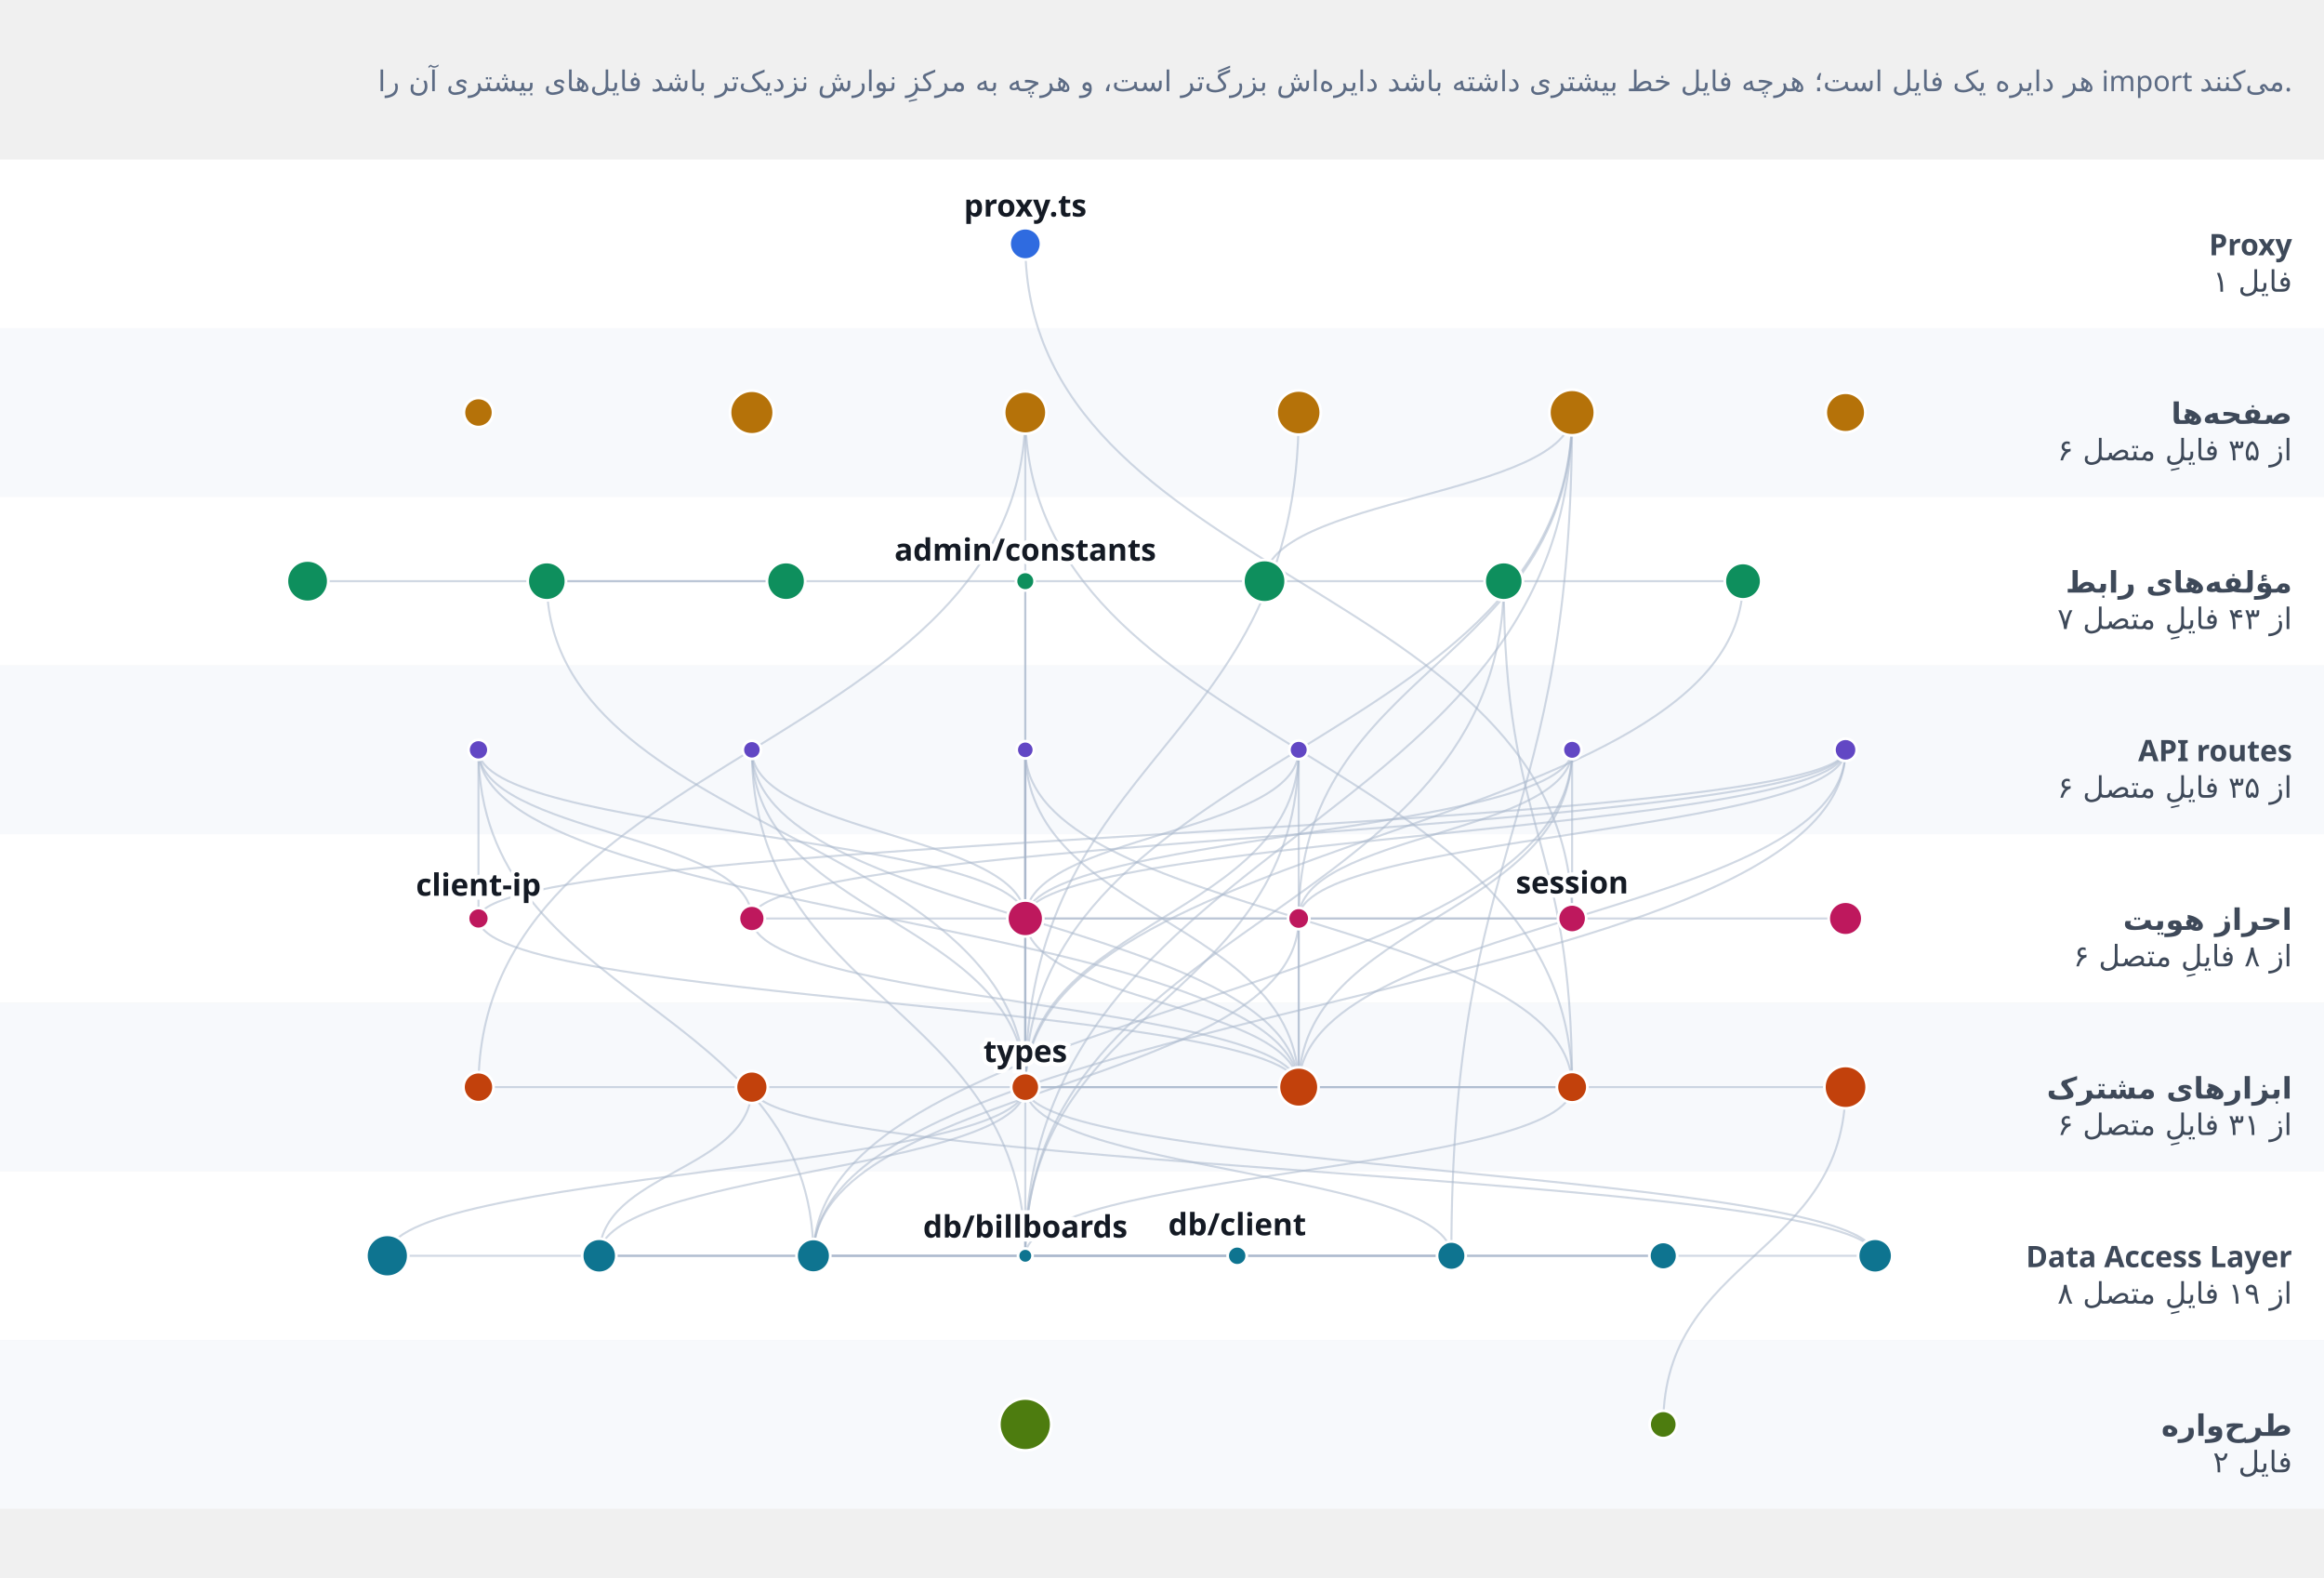
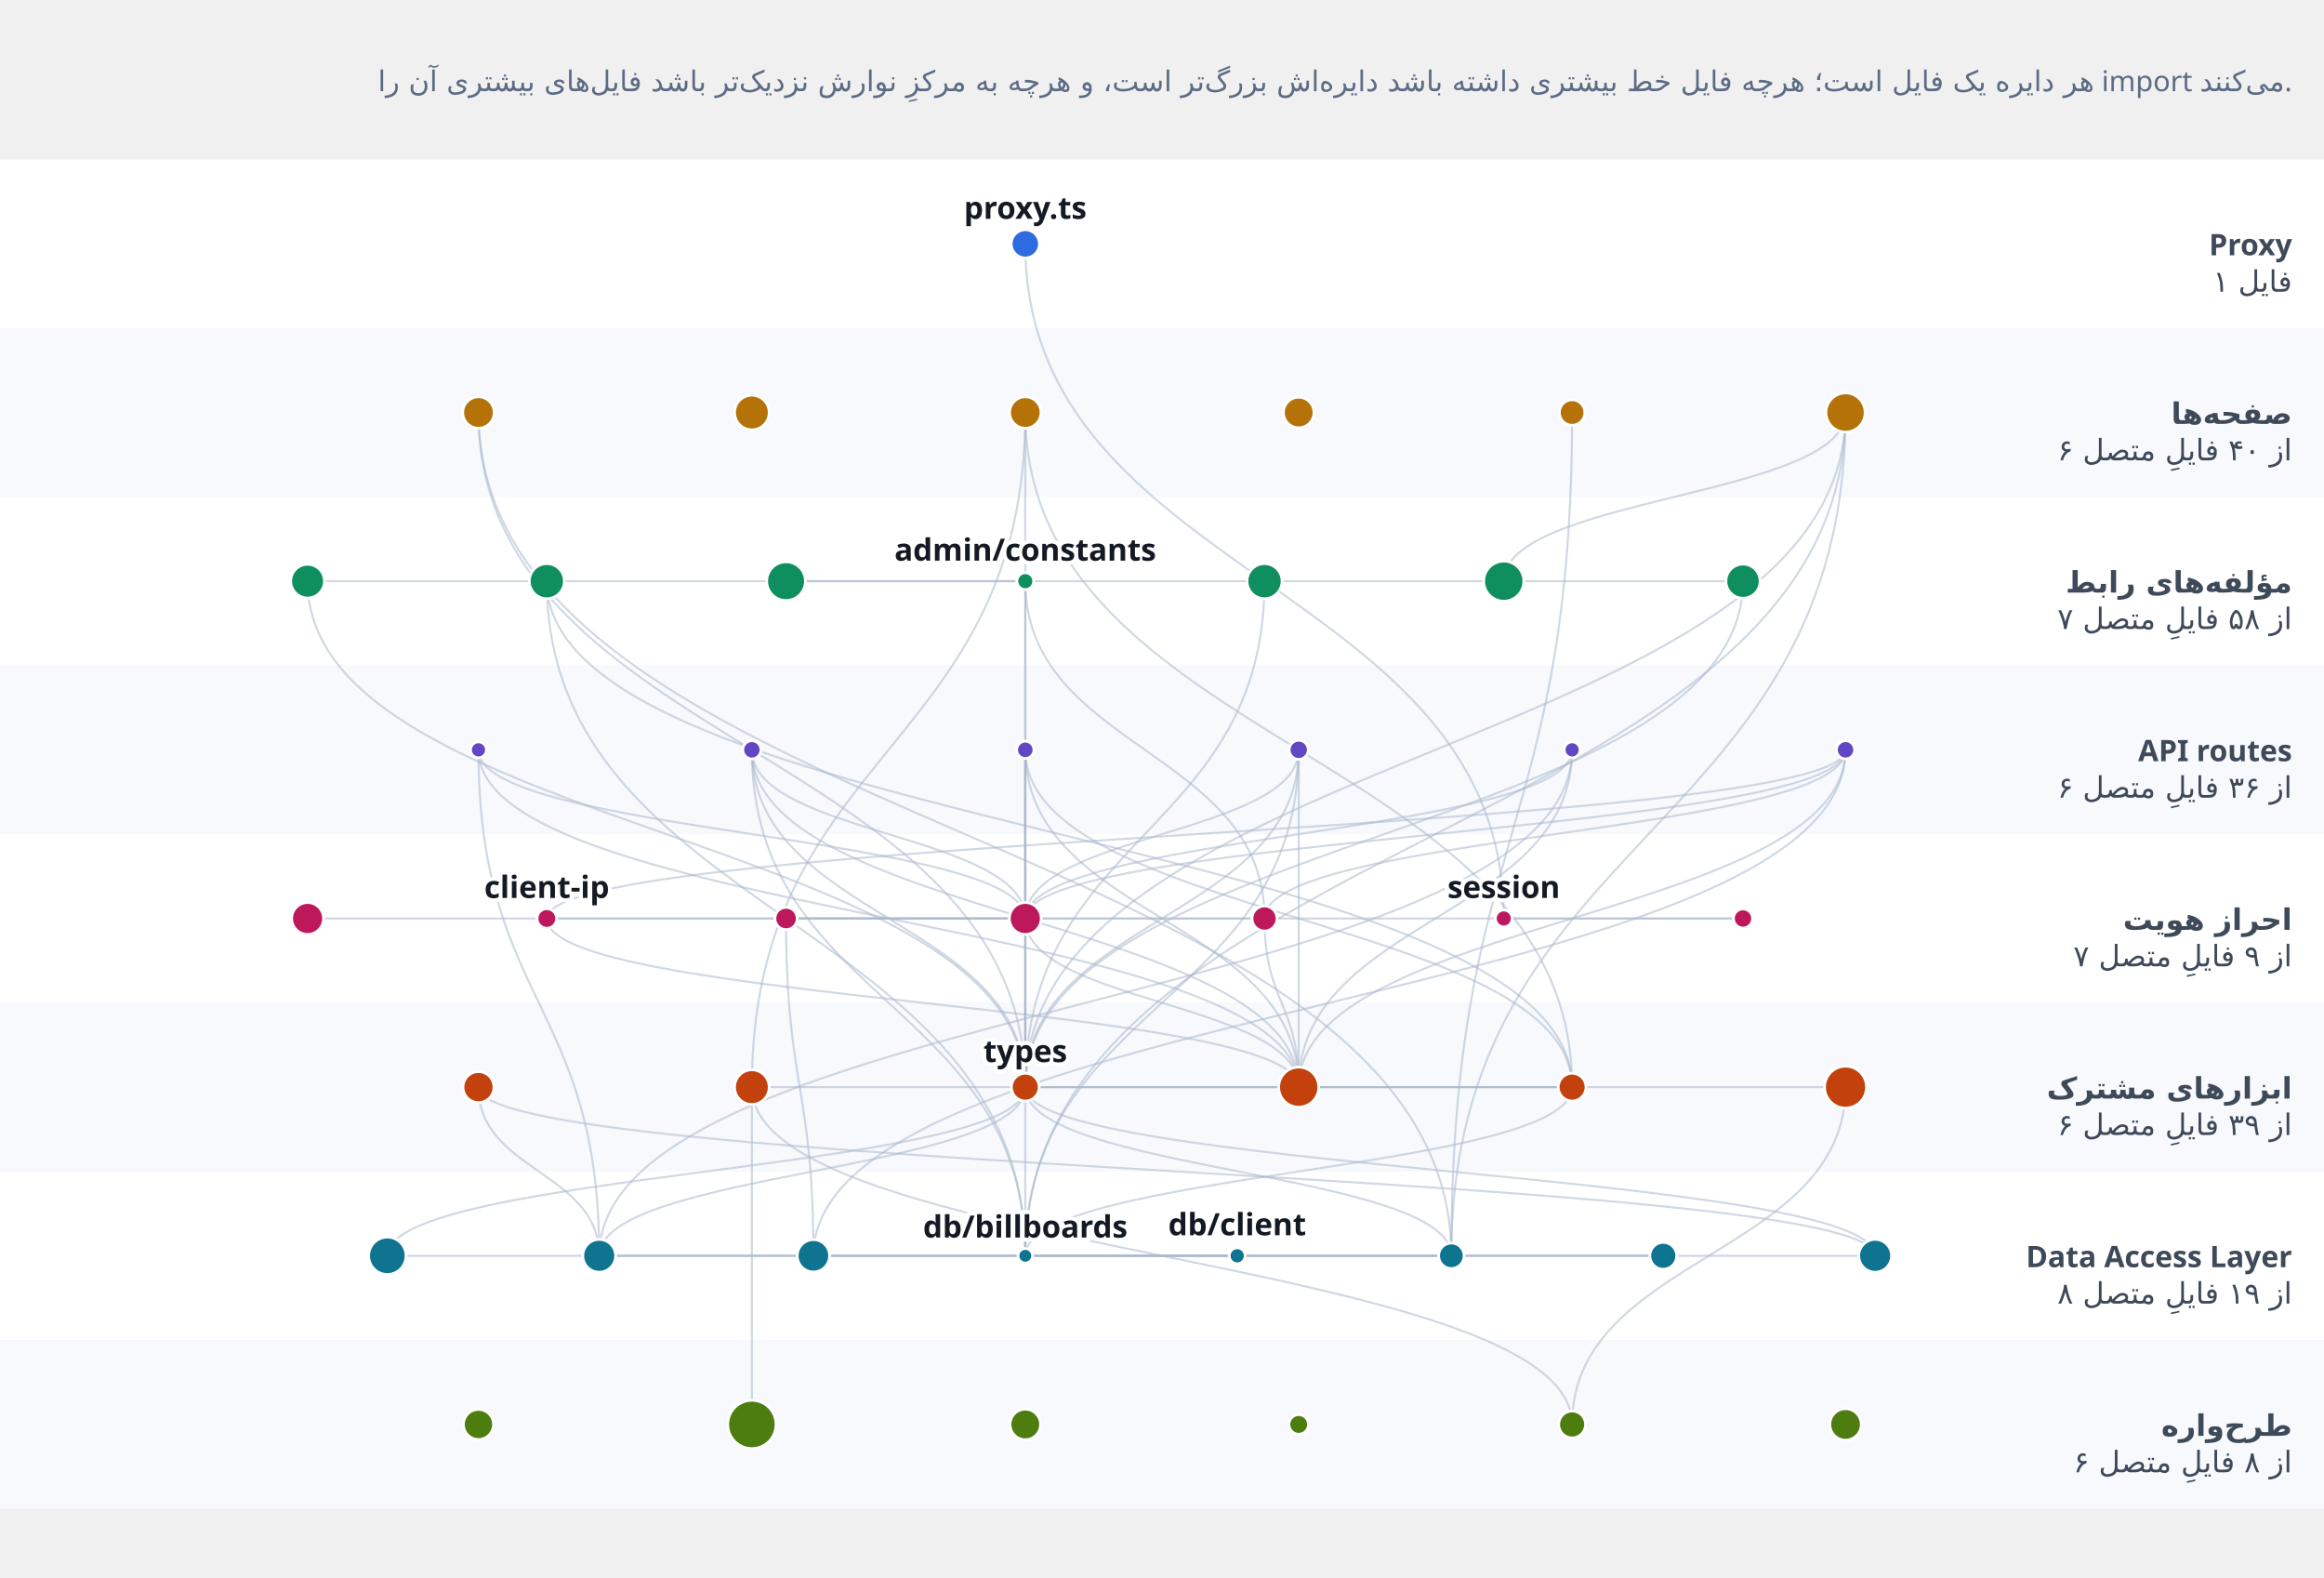
<svg xmlns="http://www.w3.org/2000/svg" viewBox="0 0 1020 692" font-family="Vazirmatn, sans-serif">
  <style>text{font-size:13px;fill:#3E4959}.hub{font-size:13.5px;font-weight:700;fill:#141A24}.key{font-size:12.5px;fill:#5C6B84}</style>
  <text class="key" x="1006" y="40" text-anchor="end">هر دایره یک فایل است؛ هرچه فایل خط بیشتری داشته باشد دایره‌اش بزرگ‌تر است، و هرچه به مرکزِ نوارش نزدیک‌تر باشد فایل‌های بیشتری آن را import می‌کنند.</text>
  <rect x="0" y="70" width="1020" height="74" fill="#FFFFFF" />
  <text x="1006" y="112" text-anchor="end" font-weight="700" fill="#2F6BE0">Proxy</text>
  <text x="1006" y="128" text-anchor="end" font-size="11" fill="#8B97A8">۱ فایل</text>
  <rect x="0" y="144" width="1020" height="74" fill="#F7F9FC" />
  <text x="1006" y="186" text-anchor="end" font-weight="700" fill="#B57209">صفحه‌ها</text>
-   <text x="1006" y="202" text-anchor="end" font-size="11" fill="#8B97A8">۶ از ۳۵ فایلِ متصل</text>
+   <text x="1006" y="202" text-anchor="end" font-size="11" fill="#8B97A8">۶ از ۴۰ فایلِ متصل</text>
  <rect x="0" y="218" width="1020" height="74" fill="#FFFFFF" />
  <text x="1006" y="260" text-anchor="end" font-weight="700" fill="#0E8F5D">مؤلفه‌های رابط</text>
-   <text x="1006" y="276" text-anchor="end" font-size="11" fill="#8B97A8">۷ از ۴۳ فایلِ متصل</text>
+   <text x="1006" y="276" text-anchor="end" font-size="11" fill="#8B97A8">۷ از ۵۸ فایلِ متصل</text>
  <rect x="0" y="292" width="1020" height="74" fill="#F7F9FC" />
  <text x="1006" y="334" text-anchor="end" font-weight="700" fill="#6247C4">API routes</text>
-   <text x="1006" y="350" text-anchor="end" font-size="11" fill="#8B97A8">۶ از ۳۵ فایلِ متصل</text>
+   <text x="1006" y="350" text-anchor="end" font-size="11" fill="#8B97A8">۶ از ۳۶ فایلِ متصل</text>
  <rect x="0" y="366" width="1020" height="74" fill="#FFFFFF" />
  <text x="1006" y="408" text-anchor="end" font-weight="700" fill="#BE185D">احراز هویت</text>
-   <text x="1006" y="424" text-anchor="end" font-size="11" fill="#8B97A8">۶ از ۸ فایلِ متصل</text>
+   <text x="1006" y="424" text-anchor="end" font-size="11" fill="#8B97A8">۷ از ۹ فایلِ متصل</text>
  <rect x="0" y="440" width="1020" height="74" fill="#F7F9FC" />
  <text x="1006" y="482" text-anchor="end" font-weight="700" fill="#C2410C">ابزارهای مشترک</text>
-   <text x="1006" y="498" text-anchor="end" font-size="11" fill="#8B97A8">۶ از ۳۱ فایلِ متصل</text>
+   <text x="1006" y="498" text-anchor="end" font-size="11" fill="#8B97A8">۶ از ۳۹ فایلِ متصل</text>
  <rect x="0" y="514" width="1020" height="74" fill="#FFFFFF" />
  <text x="1006" y="556" text-anchor="end" font-weight="700" fill="#0E7490">Data Access Layer</text>
  <text x="1006" y="572" text-anchor="end" font-size="11" fill="#8B97A8">۸ از ۱۹ فایلِ متصل</text>
  <rect x="0" y="588" width="1020" height="74" fill="#F7F9FC" />
  <text x="1006" y="630" text-anchor="end" font-weight="700" fill="#4D7C0F">طرح‌واره</text>
-   <text x="1006" y="646" text-anchor="end" font-size="11" fill="#8B97A8">۲ فایل</text>
-   <path d="M450,107 C450,255 690,255 690,403" fill="none" stroke="#AAB8CC" stroke-width="0.9" opacity="0.55" />
-   <path d="M570,181 C570,329 450,329 450,477" fill="none" stroke="#AAB8CC" stroke-width="0.9" opacity="0.55" />
+   <text x="1006" y="646" text-anchor="end" font-size="11" fill="#8B97A8">۶ از ۸ فایلِ متصل</text>
+   <path d="M450,107 C450,255 660,255 660,403" fill="none" stroke="#AAB8CC" stroke-width="0.9" opacity="0.55" />
+   <path d="M690,625 C690,551 810,551 810,477" fill="none" stroke="#AAB8CC" stroke-width="0.9" opacity="0.55" />
+   <path d="M690,625 C690,551 330,551 330,477" fill="none" stroke="#AAB8CC" stroke-width="0.9" opacity="0.55" />
+   <path d="M330,625 C330,551 330,551 330,477" fill="none" stroke="#AAB8CC" stroke-width="0.9" opacity="0.55" />
+   <path d="M240,255 C240,403 450,403 450,551" fill="none" stroke="#AAB8CC" stroke-width="0.9" opacity="0.55" />
+   <path d="M240,255 C240,366 690,366 690,477" fill="none" stroke="#AAB8CC" stroke-width="0.9" opacity="0.55" />
+   <path d="M555,255 C555,366 450,366 450,477" fill="none" stroke="#AAB8CC" stroke-width="0.9" opacity="0.55" />
+   <path d="M345,255 C345,255 450,255 450,255" fill="none" stroke="#AAB8CC" stroke-width="0.9" opacity="0.55" />
+   <path d="M765,255 C765,255 450,255 450,255" fill="none" stroke="#AAB8CC" stroke-width="0.9" opacity="0.55" />
+   <path d="M765,255 C765,366 450,366 450,477" fill="none" stroke="#AAB8CC" stroke-width="0.9" opacity="0.55" />
+   <path d="M450,255 C450,329 555,329 555,403" fill="none" stroke="#AAB8CC" stroke-width="0.9" opacity="0.55" />
+   <path d="M450,255 C450,366 450,366 450,477" fill="none" stroke="#AAB8CC" stroke-width="0.9" opacity="0.55" />
+   <path d="M135,255 C135,255 450,255 450,255" fill="none" stroke="#AAB8CC" stroke-width="0.9" opacity="0.55" />
+   <path d="M135,255 C135,366 450,366 450,477" fill="none" stroke="#AAB8CC" stroke-width="0.9" opacity="0.55" />
+   <path d="M690,181 C690,366 637,366 637,551" fill="none" stroke="#AAB8CC" stroke-width="0.9" opacity="0.55" />
+   <path d="M210,181 C210,366 637,366 637,551" fill="none" stroke="#AAB8CC" stroke-width="0.9" opacity="0.55" />
+   <path d="M210,181 C210,329 450,329 450,477" fill="none" stroke="#AAB8CC" stroke-width="0.9" opacity="0.55" />
+   <path d="M810,181 C810,218 660,218 660,255" fill="none" stroke="#AAB8CC" stroke-width="0.9" opacity="0.55" />
+   <path d="M810,181 C810,366 450,366 450,551" fill="none" stroke="#AAB8CC" stroke-width="0.9" opacity="0.55" />
+   <path d="M810,181 C810,366 637,366 637,551" fill="none" stroke="#AAB8CC" stroke-width="0.9" opacity="0.55" />
+   <path d="M810,181 C810,329 450,329 450,477" fill="none" stroke="#AAB8CC" stroke-width="0.9" opacity="0.55" />
  <path d="M450,181 C450,329 690,329 690,477" fill="none" stroke="#AAB8CC" stroke-width="0.9" opacity="0.55" />
-   <path d="M450,181 C450,329 210,329 210,477" fill="none" stroke="#AAB8CC" stroke-width="0.9" opacity="0.55" />
+   <path d="M450,181 C450,329 330,329 330,477" fill="none" stroke="#AAB8CC" stroke-width="0.9" opacity="0.55" />
  <path d="M450,181 C450,329 450,329 450,477" fill="none" stroke="#AAB8CC" stroke-width="0.9" opacity="0.55" />
-   <path d="M450,329 C450,440 450,440 450,551" fill="none" stroke="#AAB8CC" stroke-width="0.9" opacity="0.55" />
-   <path d="M450,329 C450,403 690,403 690,477" fill="none" stroke="#AAB8CC" stroke-width="0.9" opacity="0.55" />
-   <path d="M450,329 C450,403 570,403 570,477" fill="none" stroke="#AAB8CC" stroke-width="0.9" opacity="0.55" />
-   <path d="M450,329 C450,366 450,366 450,403" fill="none" stroke="#AAB8CC" stroke-width="0.9" opacity="0.55" />
-   <path d="M450,329 C450,403 450,403 450,477" fill="none" stroke="#AAB8CC" stroke-width="0.9" opacity="0.55" />
-   <path d="M210,329 C210,366 330,366 330,403" fill="none" stroke="#AAB8CC" stroke-width="0.9" opacity="0.55" />
-   <path d="M210,329 C210,366 210,366 210,403" fill="none" stroke="#AAB8CC" stroke-width="0.9" opacity="0.55" />
-   <path d="M210,329 C210,440 357,440 357,551" fill="none" stroke="#AAB8CC" stroke-width="0.9" opacity="0.55" />
-   <path d="M210,329 C210,403 570,403 570,477" fill="none" stroke="#AAB8CC" stroke-width="0.9" opacity="0.55" />
-   <path d="M210,329 C210,366 450,366 450,403" fill="none" stroke="#AAB8CC" stroke-width="0.9" opacity="0.55" />
-   <path d="M690,329 C690,366 570,366 570,403" fill="none" stroke="#AAB8CC" stroke-width="0.9" opacity="0.55" />
-   <path d="M690,329 C690,366 690,366 690,403" fill="none" stroke="#AAB8CC" stroke-width="0.9" opacity="0.55" />
-   <path d="M690,329 C690,440 357,440 357,551" fill="none" stroke="#AAB8CC" stroke-width="0.9" opacity="0.55" />
-   <path d="M690,329 C690,403 570,403 570,477" fill="none" stroke="#AAB8CC" stroke-width="0.9" opacity="0.55" />
-   <path d="M690,329 C690,366 450,366 450,403" fill="none" stroke="#AAB8CC" stroke-width="0.9" opacity="0.55" />
-   <path d="M810,329 C810,366 330,366 330,403" fill="none" stroke="#AAB8CC" stroke-width="0.9" opacity="0.55" />
-   <path d="M810,329 C810,366 570,366 570,403" fill="none" stroke="#AAB8CC" stroke-width="0.9" opacity="0.55" />
-   <path d="M810,329 C810,366 210,366 210,403" fill="none" stroke="#AAB8CC" stroke-width="0.9" opacity="0.55" />
-   <path d="M810,329 C810,440 357,440 357,551" fill="none" stroke="#AAB8CC" stroke-width="0.9" opacity="0.55" />
-   <path d="M810,329 C810,403 570,403 570,477" fill="none" stroke="#AAB8CC" stroke-width="0.9" opacity="0.55" />
-   <path d="M810,329 C810,366 450,366 450,403" fill="none" stroke="#AAB8CC" stroke-width="0.9" opacity="0.55" />
  <path d="M570,329 C570,440 450,440 450,551" fill="none" stroke="#AAB8CC" stroke-width="0.9" opacity="0.55" />
  <path d="M570,329 C570,403 570,403 570,477" fill="none" stroke="#AAB8CC" stroke-width="0.9" opacity="0.55" />
  <path d="M570,329 C570,366 450,366 450,403" fill="none" stroke="#AAB8CC" stroke-width="0.9" opacity="0.55" />
  <path d="M570,329 C570,403 450,403 450,477" fill="none" stroke="#AAB8CC" stroke-width="0.9" opacity="0.55" />
  <path d="M330,329 C330,440 450,440 450,551" fill="none" stroke="#AAB8CC" stroke-width="0.9" opacity="0.55" />
  <path d="M330,329 C330,403 570,403 570,477" fill="none" stroke="#AAB8CC" stroke-width="0.9" opacity="0.55" />
  <path d="M330,329 C330,366 450,366 450,403" fill="none" stroke="#AAB8CC" stroke-width="0.9" opacity="0.55" />
  <path d="M330,329 C330,403 450,403 450,477" fill="none" stroke="#AAB8CC" stroke-width="0.9" opacity="0.55" />
-   <path d="M690,181 C690,218 555,218 555,255" fill="none" stroke="#AAB8CC" stroke-width="0.9" opacity="0.55" />
-   <path d="M690,181 C690,292 570,292 570,403" fill="none" stroke="#AAB8CC" stroke-width="0.9" opacity="0.55" />
-   <path d="M690,181 C690,366 450,366 450,551" fill="none" stroke="#AAB8CC" stroke-width="0.9" opacity="0.55" />
-   <path d="M690,181 C690,366 637,366 637,551" fill="none" stroke="#AAB8CC" stroke-width="0.9" opacity="0.55" />
-   <path d="M690,181 C690,329 450,329 450,477" fill="none" stroke="#AAB8CC" stroke-width="0.9" opacity="0.55" />
-   <path d="M730,625 C730,551 810,551 810,477" fill="none" stroke="#AAB8CC" stroke-width="0.9" opacity="0.55" />
-   <path d="M660,255 C660,403 450,403 450,551" fill="none" stroke="#AAB8CC" stroke-width="0.9" opacity="0.55" />
-   <path d="M660,255 C660,366 690,366 690,477" fill="none" stroke="#AAB8CC" stroke-width="0.9" opacity="0.55" />
-   <path d="M240,255 C240,255 345,255 345,255" fill="none" stroke="#AAB8CC" stroke-width="0.9" opacity="0.55" />
-   <path d="M240,255 C240,366 450,366 450,477" fill="none" stroke="#AAB8CC" stroke-width="0.9" opacity="0.55" />
-   <path d="M135,255 C135,255 450,255 450,255" fill="none" stroke="#AAB8CC" stroke-width="0.9" opacity="0.55" />
-   <path d="M765,255 C765,255 450,255 450,255" fill="none" stroke="#AAB8CC" stroke-width="0.9" opacity="0.55" />
-   <path d="M765,255 C765,366 450,366 450,477" fill="none" stroke="#AAB8CC" stroke-width="0.9" opacity="0.55" />
-   <path d="M450,255 C450,366 450,366 450,477" fill="none" stroke="#AAB8CC" stroke-width="0.9" opacity="0.55" />
+   <path d="M210,329 C210,440 263,440 263,551" fill="none" stroke="#AAB8CC" stroke-width="0.9" opacity="0.55" />
+   <path d="M210,329 C210,403 570,403 570,477" fill="none" stroke="#AAB8CC" stroke-width="0.9" opacity="0.55" />
+   <path d="M210,329 C210,366 450,366 450,403" fill="none" stroke="#AAB8CC" stroke-width="0.9" opacity="0.55" />
+   <path d="M810,329 C810,366 555,366 555,403" fill="none" stroke="#AAB8CC" stroke-width="0.9" opacity="0.55" />
+   <path d="M810,329 C810,366 240,366 240,403" fill="none" stroke="#AAB8CC" stroke-width="0.9" opacity="0.55" />
+   <path d="M810,329 C810,440 357,440 357,551" fill="none" stroke="#AAB8CC" stroke-width="0.9" opacity="0.55" />
+   <path d="M810,329 C810,403 570,403 570,477" fill="none" stroke="#AAB8CC" stroke-width="0.9" opacity="0.55" />
+   <path d="M810,329 C810,366 450,366 450,403" fill="none" stroke="#AAB8CC" stroke-width="0.9" opacity="0.55" />
+   <path d="M450,329 C450,440 450,440 450,551" fill="none" stroke="#AAB8CC" stroke-width="0.9" opacity="0.55" />
+   <path d="M450,329 C450,403 690,403 690,477" fill="none" stroke="#AAB8CC" stroke-width="0.9" opacity="0.55" />
+   <path d="M450,329 C450,403 570,403 570,477" fill="none" stroke="#AAB8CC" stroke-width="0.9" opacity="0.55" />
+   <path d="M450,329 C450,366 450,366 450,403" fill="none" stroke="#AAB8CC" stroke-width="0.9" opacity="0.55" />
+   <path d="M450,329 C450,403 450,403 450,477" fill="none" stroke="#AAB8CC" stroke-width="0.9" opacity="0.55" />
+   <path d="M690,329 C690,440 263,440 263,551" fill="none" stroke="#AAB8CC" stroke-width="0.9" opacity="0.55" />
+   <path d="M690,329 C690,403 570,403 570,477" fill="none" stroke="#AAB8CC" stroke-width="0.9" opacity="0.55" />
+   <path d="M690,329 C690,366 450,366 450,403" fill="none" stroke="#AAB8CC" stroke-width="0.9" opacity="0.55" />
  <path d="M810,477 C810,477 450,477 450,477" fill="none" stroke="#AAB8CC" stroke-width="0.9" opacity="0.55" />
  <path d="M690,477 C690,514 450,514 450,551" fill="none" stroke="#AAB8CC" stroke-width="0.9" opacity="0.55" />
-   <path d="M690,477 C690,477 210,477 210,477" fill="none" stroke="#AAB8CC" stroke-width="0.9" opacity="0.55" />
+   <path d="M690,477 C690,477 330,477 330,477" fill="none" stroke="#AAB8CC" stroke-width="0.9" opacity="0.55" />
  <path d="M690,477 C690,477 450,477 450,477" fill="none" stroke="#AAB8CC" stroke-width="0.9" opacity="0.55" />
-   <path d="M330,403 C330,403 570,403 570,403" fill="none" stroke="#AAB8CC" stroke-width="0.9" opacity="0.55" />
-   <path d="M570,403 C570,403 690,403 690,403" fill="none" stroke="#AAB8CC" stroke-width="0.9" opacity="0.55" />
-   <path d="M570,403 C570,477 357,477 357,551" fill="none" stroke="#AAB8CC" stroke-width="0.9" opacity="0.55" />
-   <path d="M570,477 C570,440 330,440 330,403" fill="none" stroke="#AAB8CC" stroke-width="0.9" opacity="0.55" />
-   <path d="M570,477 C570,440 570,440 570,403" fill="none" stroke="#AAB8CC" stroke-width="0.9" opacity="0.55" />
-   <path d="M570,477 C570,440 210,440 210,403" fill="none" stroke="#AAB8CC" stroke-width="0.9" opacity="0.55" />
+   <path d="M345,403 C345,403 555,403 555,403" fill="none" stroke="#AAB8CC" stroke-width="0.9" opacity="0.55" />
+   <path d="M345,403 C345,403 240,403 240,403" fill="none" stroke="#AAB8CC" stroke-width="0.9" opacity="0.55" />
+   <path d="M345,403 C345,403 765,403 765,403" fill="none" stroke="#AAB8CC" stroke-width="0.9" opacity="0.55" />
+   <path d="M345,403 C345,477 357,477 357,551" fill="none" stroke="#AAB8CC" stroke-width="0.9" opacity="0.55" />
+   <path d="M345,403 C345,403 450,403 450,403" fill="none" stroke="#AAB8CC" stroke-width="0.9" opacity="0.55" />
+   <path d="M765,403 C765,403 660,403 660,403" fill="none" stroke="#AAB8CC" stroke-width="0.9" opacity="0.55" />
+   <path d="M570,477 C570,440 555,440 555,403" fill="none" stroke="#AAB8CC" stroke-width="0.9" opacity="0.55" />
+   <path d="M570,477 C570,440 240,440 240,403" fill="none" stroke="#AAB8CC" stroke-width="0.9" opacity="0.55" />
  <path d="M570,477 C570,440 450,440 450,403" fill="none" stroke="#AAB8CC" stroke-width="0.9" opacity="0.55" />
+   <path d="M263,551 C263,551 450,551 450,551" fill="none" stroke="#AAB8CC" stroke-width="0.9" opacity="0.55" />
+   <path d="M263,551 C263,551 543,551 543,551" fill="none" stroke="#AAB8CC" stroke-width="0.9" opacity="0.55" />
+   <path d="M263,551 C263,514 450,514 450,477" fill="none" stroke="#AAB8CC" stroke-width="0.9" opacity="0.55" />
+   <path d="M263,551 C263,514 210,514 210,477" fill="none" stroke="#AAB8CC" stroke-width="0.9" opacity="0.55" />
+   <path d="M730,551 C730,551 450,551 450,551" fill="none" stroke="#AAB8CC" stroke-width="0.9" opacity="0.55" />
+   <path d="M730,551 C730,551 543,551 543,551" fill="none" stroke="#AAB8CC" stroke-width="0.9" opacity="0.55" />
  <path d="M357,551 C357,551 543,551 543,551" fill="none" stroke="#AAB8CC" stroke-width="0.9" opacity="0.55" />
  <path d="M637,551 C637,551 450,551 450,551" fill="none" stroke="#AAB8CC" stroke-width="0.9" opacity="0.55" />
  <path d="M637,551 C637,514 450,514 450,477" fill="none" stroke="#AAB8CC" stroke-width="0.9" opacity="0.55" />
-   <path d="M263,551 C263,551 450,551 450,551" fill="none" stroke="#AAB8CC" stroke-width="0.9" opacity="0.55" />
-   <path d="M263,551 C263,551 543,551 543,551" fill="none" stroke="#AAB8CC" stroke-width="0.9" opacity="0.55" />
-   <path d="M263,551 C263,514 450,514 450,477" fill="none" stroke="#AAB8CC" stroke-width="0.9" opacity="0.55" />
-   <path d="M263,551 C263,514 330,514 330,477" fill="none" stroke="#AAB8CC" stroke-width="0.9" opacity="0.55" />
-   <path d="M730,551 C730,551 450,551 450,551" fill="none" stroke="#AAB8CC" stroke-width="0.9" opacity="0.55" />
-   <path d="M730,551 C730,551 543,551 543,551" fill="none" stroke="#AAB8CC" stroke-width="0.9" opacity="0.55" />
+   <path d="M823,551 C823,551 543,551 543,551" fill="none" stroke="#AAB8CC" stroke-width="0.9" opacity="0.55" />
+   <path d="M823,551 C823,514 450,514 450,477" fill="none" stroke="#AAB8CC" stroke-width="0.9" opacity="0.55" />
+   <path d="M823,551 C823,514 210,514 210,477" fill="none" stroke="#AAB8CC" stroke-width="0.9" opacity="0.55" />
  <path d="M170,551 C170,551 543,551 543,551" fill="none" stroke="#AAB8CC" stroke-width="0.9" opacity="0.55" />
  <path d="M170,551 C170,514 450,514 450,477" fill="none" stroke="#AAB8CC" stroke-width="0.9" opacity="0.55" />
-   <path d="M823,551 C823,551 543,551 543,551" fill="none" stroke="#AAB8CC" stroke-width="0.9" opacity="0.55" />
-   <path d="M823,551 C823,514 450,514 450,477" fill="none" stroke="#AAB8CC" stroke-width="0.9" opacity="0.55" />
-   <path d="M823,551 C823,514 330,514 330,477" fill="none" stroke="#AAB8CC" stroke-width="0.9" opacity="0.55" />
-   <path d="M450,403 C450,403 810,403 810,403" fill="none" stroke="#AAB8CC" stroke-width="0.9" opacity="0.55" />
+   <path d="M450,403 C450,403 135,403 135,403" fill="none" stroke="#AAB8CC" stroke-width="0.9" opacity="0.55" />
  <circle cx="450" cy="329" r="3.8" fill="#6247C4" stroke="#fff" stroke-width="1.2" />
-   <circle cx="570" cy="329" r="4.1" fill="#6247C4" stroke="#fff" stroke-width="1.2" />
-   <circle cx="170" cy="551" r="9.2" fill="#0E7490" stroke="#fff" stroke-width="1.2" />
-   <circle cx="330" cy="181" r="9.6" fill="#B57209" stroke="#fff" stroke-width="1.2" />
+   <circle cx="450" cy="625" r="6.7" fill="#4D7C0F" stroke="#fff" stroke-width="1.2" />
+   <circle cx="570" cy="625" r="4.3" fill="#4D7C0F" stroke="#fff" stroke-width="1.2" />
+   <circle cx="570" cy="329" r="4.2" fill="#6247C4" stroke="#fff" stroke-width="1.2" />
+   <circle cx="450" cy="107" r="6.2" fill="#2F6BE0" stroke="#fff" stroke-width="1.2" />
+   <circle cx="170" cy="551" r="8.2" fill="#0E7490" stroke="#fff" stroke-width="1.2" />
+   <circle cx="570" cy="181" r="6.7" fill="#B57209" stroke="#fff" stroke-width="1.2" />
  <circle cx="330" cy="329" r="4.0" fill="#6247C4" stroke="#fff" stroke-width="1.2" />
-   <circle cx="690" cy="329" r="4.1" fill="#6247C4" stroke="#fff" stroke-width="1.2" />
-   <circle cx="690" cy="181" r="10.0" fill="#B57209" stroke="#fff" stroke-width="1.2" />
-   <circle cx="450" cy="625" r="11.4" fill="#4D7C0F" stroke="#fff" stroke-width="1.2" />
-   <circle cx="210" cy="181" r="6.4" fill="#B57209" stroke="#fff" stroke-width="1.2" />
-   <circle cx="210" cy="329" r="4.4" fill="#6247C4" stroke="#fff" stroke-width="1.2" />
-   <circle cx="810" cy="329" r="4.9" fill="#6247C4" stroke="#fff" stroke-width="1.2" />
-   <circle cx="823" cy="551" r="7.5" fill="#0E7490" stroke="#fff" stroke-width="1.2" />
-   <circle cx="730" cy="625" r="6.0" fill="#4D7C0F" stroke="#fff" stroke-width="1.2" />
-   <circle cx="450" cy="107" r="6.9" fill="#2F6BE0" stroke="#fff" stroke-width="1.2" />
-   <circle cx="810" cy="181" r="8.7" fill="#B57209" stroke="#fff" stroke-width="1.2" />
-   <circle cx="555" cy="255" r="9.3" fill="#0E8F5D" stroke="#fff" stroke-width="1.2" />
-   <circle cx="450" cy="181" r="9.3" fill="#B57209" stroke="#fff" stroke-width="1.2" />
-   <circle cx="345" cy="255" r="8.4" fill="#0E8F5D" stroke="#fff" stroke-width="1.2" />
-   <circle cx="660" cy="255" r="8.4" fill="#0E8F5D" stroke="#fff" stroke-width="1.2" />
-   <circle cx="240" cy="255" r="8.4" fill="#0E8F5D" stroke="#fff" stroke-width="1.2" />
-   <circle cx="810" cy="403" r="7.4" fill="#BE185D" stroke="#fff" stroke-width="1.2" />
-   <circle cx="810" cy="477" r="9.3" fill="#C2410C" stroke="#fff" stroke-width="1.2" />
-   <circle cx="570" cy="181" r="9.7" fill="#B57209" stroke="#fff" stroke-width="1.2" />
-   <circle cx="765" cy="255" r="8.0" fill="#0E8F5D" stroke="#fff" stroke-width="1.2" />
-   <circle cx="135" cy="255" r="9.1" fill="#0E8F5D" stroke="#fff" stroke-width="1.2" />
-   <circle cx="210" cy="477" r="6.6" fill="#C2410C" stroke="#fff" stroke-width="1.2" />
-   <circle cx="730" cy="551" r="6.1" fill="#0E7490" stroke="#fff" stroke-width="1.2" />
-   <circle cx="210" cy="403" r="4.6" fill="#BE185D" stroke="#fff" stroke-width="1.2" />
-   <circle cx="263" cy="551" r="7.5" fill="#0E7490" stroke="#fff" stroke-width="1.2" />
-   <circle cx="690" cy="477" r="6.7" fill="#C2410C" stroke="#fff" stroke-width="1.2" />
-   <circle cx="330" cy="477" r="7.0" fill="#C2410C" stroke="#fff" stroke-width="1.2" />
-   <circle cx="690" cy="403" r="6.2" fill="#BE185D" stroke="#fff" stroke-width="1.2" />
-   <circle cx="330" cy="403" r="5.7" fill="#BE185D" stroke="#fff" stroke-width="1.2" />
-   <circle cx="637" cy="551" r="6.3" fill="#0E7490" stroke="#fff" stroke-width="1.2" />
-   <circle cx="357" cy="551" r="7.4" fill="#0E7490" stroke="#fff" stroke-width="1.2" />
-   <circle cx="543" cy="551" r="4.2" fill="#0E7490" stroke="#fff" stroke-width="1.2" />
-   <circle cx="450" cy="255" r="4.1" fill="#0E8F5D" stroke="#fff" stroke-width="1.2" />
+   <circle cx="690" cy="329" r="3.5" fill="#6247C4" stroke="#fff" stroke-width="1.2" />
+   <circle cx="330" cy="181" r="7.6" fill="#B57209" stroke="#fff" stroke-width="1.2" />
+   <circle cx="690" cy="181" r="5.6" fill="#B57209" stroke="#fff" stroke-width="1.2" />
+   <circle cx="210" cy="329" r="3.5" fill="#6247C4" stroke="#fff" stroke-width="1.2" />
+   <circle cx="210" cy="181" r="6.9" fill="#B57209" stroke="#fff" stroke-width="1.2" />
+   <circle cx="330" cy="625" r="10.6" fill="#4D7C0F" stroke="#fff" stroke-width="1.2" />
+   <circle cx="810" cy="329" r="4.0" fill="#6247C4" stroke="#fff" stroke-width="1.2" />
+   <circle cx="690" cy="625" r="5.9" fill="#4D7C0F" stroke="#fff" stroke-width="1.2" />
+   <circle cx="823" cy="551" r="7.2" fill="#0E7490" stroke="#fff" stroke-width="1.2" />
+   <circle cx="810" cy="181" r="8.6" fill="#B57209" stroke="#fff" stroke-width="1.2" />
+   <circle cx="210" cy="625" r="6.6" fill="#4D7C0F" stroke="#fff" stroke-width="1.2" />
+   <circle cx="810" cy="625" r="6.9" fill="#4D7C0F" stroke="#fff" stroke-width="1.2" />
+   <circle cx="555" cy="255" r="7.7" fill="#0E8F5D" stroke="#fff" stroke-width="1.2" />
+   <circle cx="345" cy="255" r="8.5" fill="#0E8F5D" stroke="#fff" stroke-width="1.2" />
+   <circle cx="660" cy="255" r="8.8" fill="#0E8F5D" stroke="#fff" stroke-width="1.2" />
+   <circle cx="240" cy="255" r="7.7" fill="#0E8F5D" stroke="#fff" stroke-width="1.2" />
+   <circle cx="765" cy="403" r="4.2" fill="#BE185D" stroke="#fff" stroke-width="1.2" />
+   <circle cx="765" cy="255" r="7.5" fill="#0E8F5D" stroke="#fff" stroke-width="1.2" />
+   <circle cx="135" cy="255" r="7.4" fill="#0E8F5D" stroke="#fff" stroke-width="1.2" />
+   <circle cx="810" cy="477" r="9.2" fill="#C2410C" stroke="#fff" stroke-width="1.2" />
+   <circle cx="450" cy="181" r="6.9" fill="#B57209" stroke="#fff" stroke-width="1.2" />
+   <circle cx="135" cy="403" r="7.0" fill="#BE185D" stroke="#fff" stroke-width="1.2" />
+   <circle cx="210" cy="477" r="6.8" fill="#C2410C" stroke="#fff" stroke-width="1.2" />
+   <circle cx="660" cy="403" r="3.7" fill="#BE185D" stroke="#fff" stroke-width="1.2" />
+   <circle cx="240" cy="403" r="4.3" fill="#BE185D" stroke="#fff" stroke-width="1.2" />
+   <circle cx="345" cy="403" r="4.9" fill="#BE185D" stroke="#fff" stroke-width="1.2" />
+   <circle cx="730" cy="551" r="5.9" fill="#0E7490" stroke="#fff" stroke-width="1.2" />
+   <circle cx="690" cy="477" r="6.1" fill="#C2410C" stroke="#fff" stroke-width="1.2" />
+   <circle cx="263" cy="551" r="7.2" fill="#0E7490" stroke="#fff" stroke-width="1.2" />
+   <circle cx="555" cy="403" r="5.5" fill="#BE185D" stroke="#fff" stroke-width="1.2" />
+   <circle cx="330" cy="477" r="7.6" fill="#C2410C" stroke="#fff" stroke-width="1.2" />
+   <circle cx="357" cy="551" r="7.1" fill="#0E7490" stroke="#fff" stroke-width="1.2" />
+   <circle cx="637" cy="551" r="5.6" fill="#0E7490" stroke="#fff" stroke-width="1.2" />
+   <circle cx="450" cy="255" r="3.7" fill="#0E8F5D" stroke="#fff" stroke-width="1.2" />
+   <circle cx="543" cy="551" r="3.5" fill="#0E7490" stroke="#fff" stroke-width="1.2" />
  <circle cx="450" cy="551" r="3.2" fill="#0E7490" stroke="#fff" stroke-width="1.2" />
-   <circle cx="570" cy="403" r="4.7" fill="#BE185D" stroke="#fff" stroke-width="1.2" />
-   <circle cx="450" cy="403" r="7.9" fill="#BE185D" stroke="#fff" stroke-width="1.2" />
-   <circle cx="570" cy="477" r="8.7" fill="#C2410C" stroke="#fff" stroke-width="1.2" />
-   <circle cx="450" cy="477" r="6.2" fill="#C2410C" stroke="#fff" stroke-width="1.2" />
-   <text class="hub" x="690" y="392" text-anchor="middle" stroke="#fff" stroke-width="3.5" paint-order="stroke">session</text>
-   <text class="hub" x="210" y="393" text-anchor="middle" stroke="#fff" stroke-width="3.5" paint-order="stroke">client-ip</text>
+   <circle cx="450" cy="403" r="7.0" fill="#BE185D" stroke="#fff" stroke-width="1.2" />
+   <circle cx="570" cy="477" r="8.8" fill="#C2410C" stroke="#fff" stroke-width="1.2" />
+   <circle cx="450" cy="477" r="6.1" fill="#C2410C" stroke="#fff" stroke-width="1.2" />
+   <text class="hub" x="660" y="394" text-anchor="middle" stroke="#fff" stroke-width="3.5" paint-order="stroke">session</text>
+   <text class="hub" x="240" y="394" text-anchor="middle" stroke="#fff" stroke-width="3.5" paint-order="stroke">client-ip</text>
  <text class="hub" x="543" y="542" text-anchor="middle" stroke="#fff" stroke-width="3.5" paint-order="stroke">db/client</text>
  <text class="hub" x="450" y="466" text-anchor="middle" stroke="#fff" stroke-width="3.5" paint-order="stroke">types</text>
  <text class="hub" x="450" y="543" text-anchor="middle" stroke="#fff" stroke-width="3.5" paint-order="stroke">db/billboards</text>
-   <text class="hub" x="450" y="95" text-anchor="middle" stroke="#fff" stroke-width="3.5" paint-order="stroke">proxy.ts</text>
+   <text class="hub" x="450" y="96" text-anchor="middle" stroke="#fff" stroke-width="3.5" paint-order="stroke">proxy.ts</text>
  <text class="hub" x="450" y="246" text-anchor="middle" stroke="#fff" stroke-width="3.5" paint-order="stroke">admin/constants</text>
</svg>
